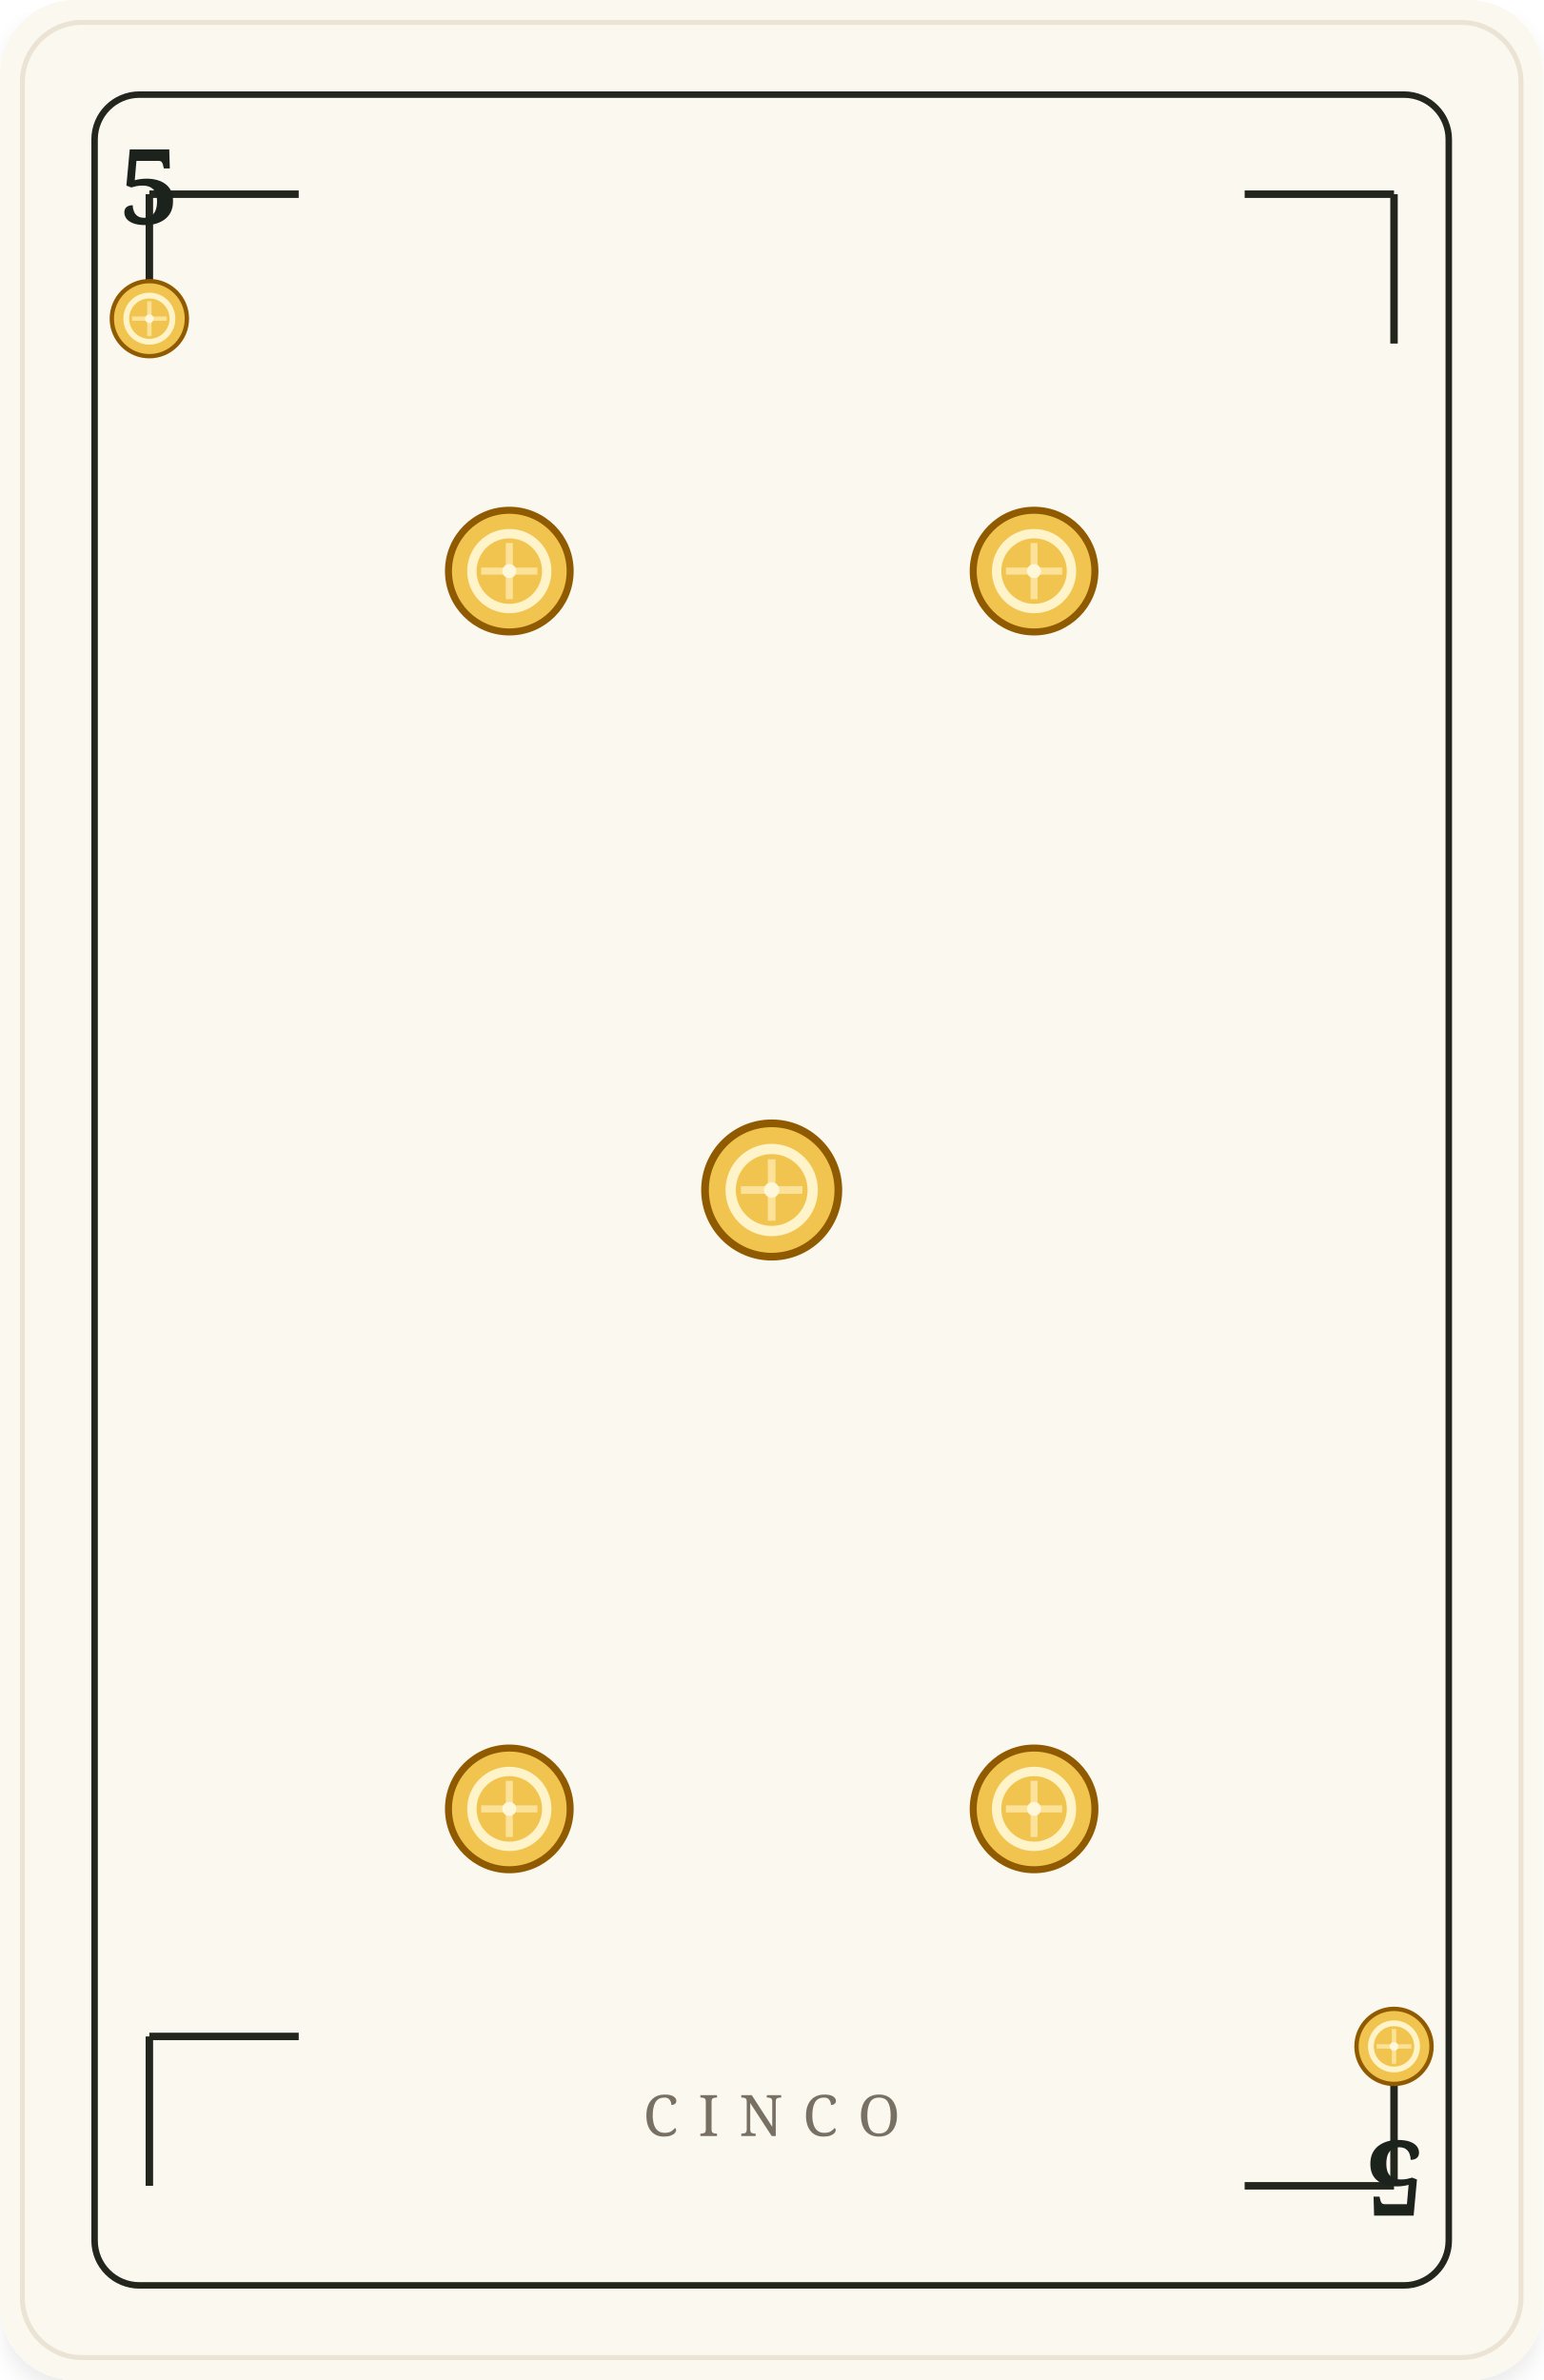
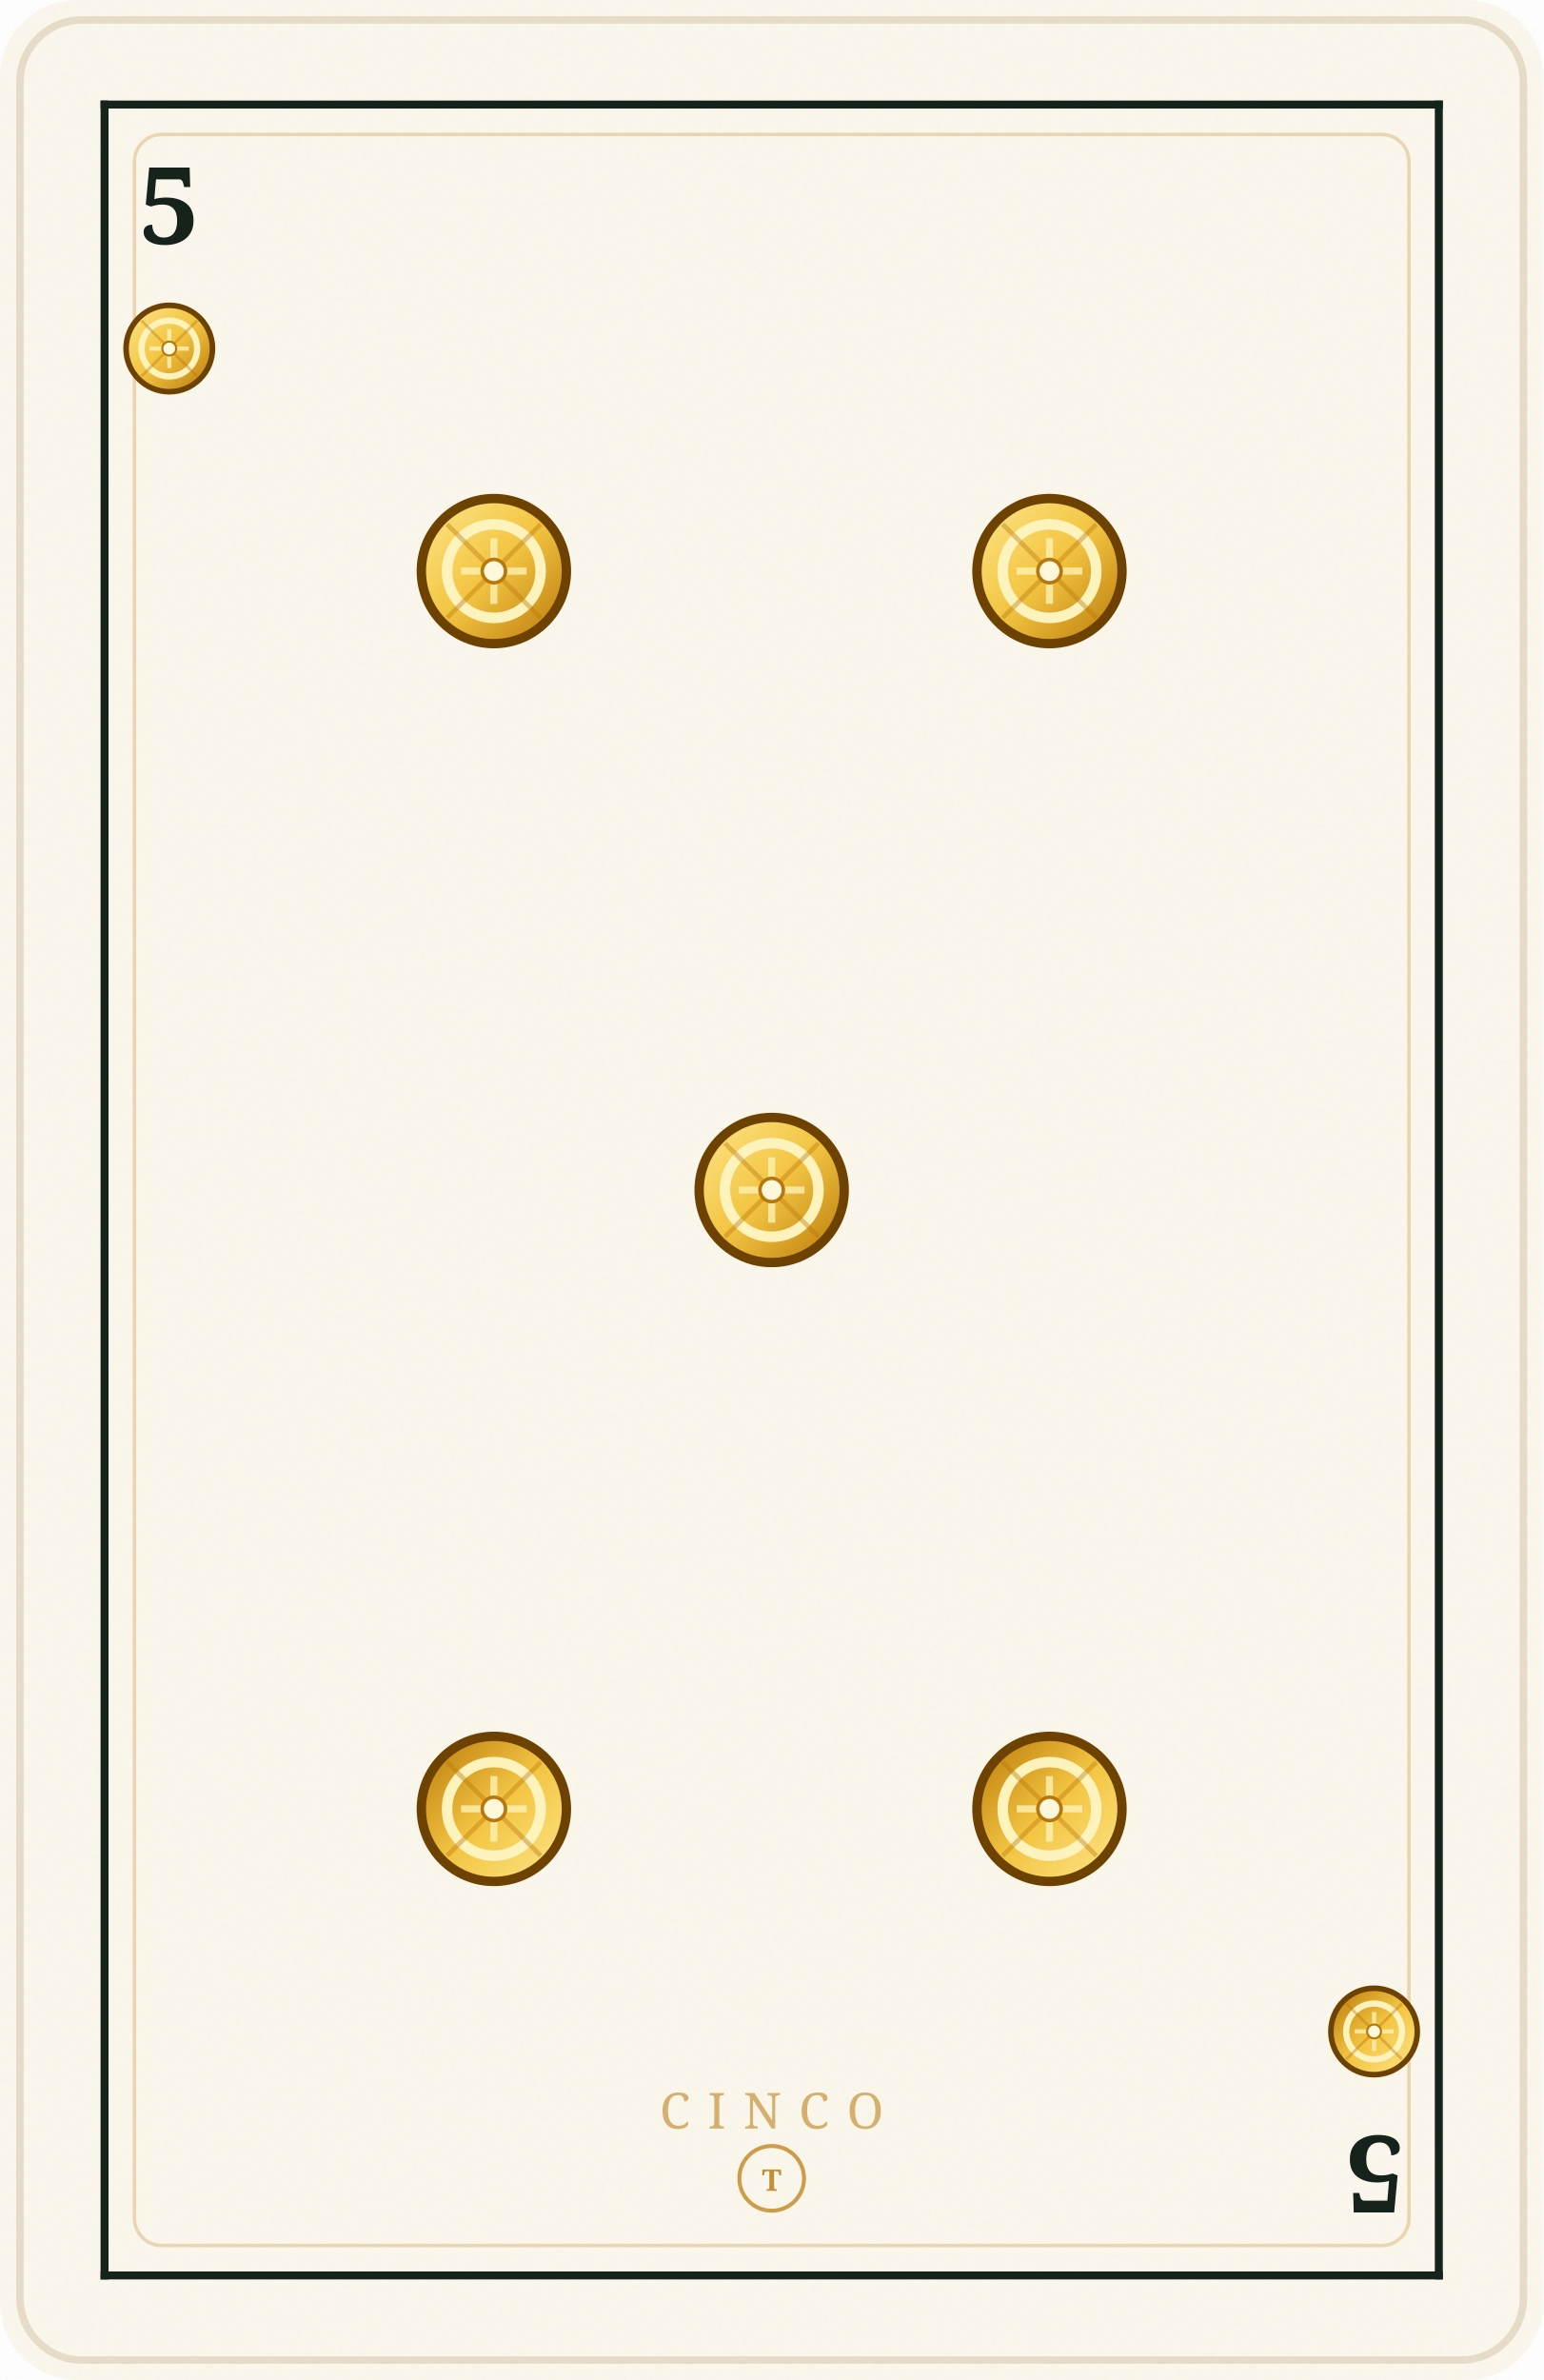
- <svg xmlns="http://www.w3.org/2000/svg" width="620" height="956" viewBox="0 0 620 956">
+ <svg xmlns="http://www.w3.org/2000/svg" width="620" height="956" viewBox="0 0 620 956" role="img" aria-label="Carta española de oros">
  <defs>
-     <filter id="shadow" x="-20%" y="-20%" width="140%" height="140%">
-       <feDropShadow dx="0" dy="5" stdDeviation="4" flood-opacity=".08" />
+     <filter id="paper" x="-10%" y="-10%" width="120%" height="120%">
+       <feTurbulence type="fractalNoise" baseFrequency=".58" numOctaves="2" seed="9" result="noise" />
+       <feColorMatrix in="noise" type="matrix" values="1 0 0 0 0  0 1 0 0 0  0 0 1 0 0  0 0 0 .055 0" result="grain" />
+       <feBlend in="SourceGraphic" in2="grain" mode="multiply" />
    </filter>
-     <linearGradient id="oroFill" x1="0" x2="1">
-       <stop offset="0" stop-color="#f7db89" />
-       <stop offset="1" stop-color="#d19309" />
+     <filter id="inkShadow" x="-25%" y="-25%" width="150%" height="150%">
+       <feDropShadow dx="0" dy="3" stdDeviation="2.4" flood-color="#2A1E12" flood-opacity=".16" />
+     </filter>
+     <linearGradient id="gold" x1="0" y1="0" x2="1" y2="1">
+       <stop offset="0" stop-color="#FFE88B" />
+       <stop offset=".5" stop-color="#F4C542" />
+       <stop offset="1" stop-color="#B97808" />
    </linearGradient>
+     <linearGradient id="robe" x1="0" y1="0" x2="0" y2="1">
+       <stop offset="0" stop-color="#D94739" />
+       <stop offset="1" stop-color="#B97808" />
+     </linearGradient>
+     <pattern id="brocade" width="30" height="30" patternUnits="userSpaceOnUse">
+       <rect width="30" height="30" fill="#D94739" />
+       <path d="M15 3L23 15L15 27L7 15Z" fill="none" stroke="#D33B32" stroke-width="2.3" opacity=".7" />
+       <circle cx="15" cy="15" r="2.4" fill="#FFF0A9" opacity=".82" />
+     </pattern>
+     <pattern id="capePattern" width="34" height="34" patternUnits="userSpaceOnUse">
+       <rect width="34" height="34" fill="#4FA5D1" />
+       <path d="M0 17H34M17 0V34" stroke="#F7E6BA" stroke-width="1.6" opacity=".32" />
+     </pattern>
  </defs>
-   <g filter="url(#shadow)">
-     <rect width="620" height="956" rx="30" fill="#fbf8f0" />
-     <rect x="9" y="9" width="602" height="938" rx="24" fill="none" stroke="#ebe3d4" stroke-width="2" />
-     <rect x="38" y="38" width="544" height="880" rx="18" fill="none" stroke="#23251f" stroke-width="2.6" />
-     <path d="M60 78H120M60 78V138" stroke="#23251f" stroke-width="3" />
-     <path d="M500 78H560M560 78V138" stroke="#23251f" stroke-width="3" />
-     <path d="M60 818H120M60 818V878" stroke="#23251f" stroke-width="3" />
-     <path d="M500 878H560M560 818V878" stroke="#23251f" stroke-width="3" />
-     <g transform="translate(60 90)">
-       <text x="0" y="0" text-anchor="middle" font-family="Georgia,serif" font-size="42" font-weight="700" fill="#1d211b">5</text>
-       <g transform="translate(0 38) scale(.58)">
-         <ellipse cx="0" cy="0" rx="26" ry="26" fill="#f1c44f" stroke="#8f5a00" stroke-width="3" />
-         <ellipse cx="0" cy="0" rx="16" ry="16" fill="none" stroke="#fff4c9" stroke-width="4" />
-         <path d="M-12 0H12M0-12V12" stroke="#fff0b6" stroke-width="3" opacity=".7" />
-         <circle cx="0" cy="0" r="3" fill="#fff7d9" />
+   <g filter="url(#paper)">
+     <rect width="620" height="956" rx="31" fill="#FBF7EC" />
+     <rect x="8" y="8" width="604" height="940" rx="25" fill="none" stroke="#E7DDC9" stroke-width="3" />
+     <g fill="none" stroke="#17211C" stroke-width="3.2" stroke-linecap="square">
+       <path d="M42 42H578" />
+       <path d="M42 914H578" />
+       <path d="M42 42V914M578 42V914" />
+     </g>
+     <rect x="54" y="54" width="512" height="848" rx="11" fill="none" stroke="#B97808" stroke-width="1.4" opacity=".25" />
+     <circle cx="310" cy="875" r="13" fill="#FBF7EC" stroke="#B97808" stroke-width="1.6" opacity=".7" />
+     <text x="310" y="880" text-anchor="middle" font-family="Georgia,serif" font-size="12" font-weight="700" fill="#B97808" opacity=".8">T</text>
+     <g transform="translate(68 98)">
+       <text x="0" y="0" text-anchor="middle" font-family="Georgia,serif" font-size="43" font-weight="700" fill="#17211C">5</text>
+       <g transform="translate(0 42) scale(.56)">
+         <g transform="scale(1.0)" stroke-linejoin="round">
+           <circle r="31" fill="url(#gold)" stroke="#6E4300" stroke-width="4" />
+           <circle r="20" fill="none" stroke="#FFF4BE" stroke-width="4.5" />
+           <path d="M-14 0H14M0-14V14" stroke="#FFF3B4" stroke-width="3" opacity=".8" />
+           <path d="M-20 -20L20 20M20 -20L-20 20" stroke="#B97808" stroke-width="2" opacity=".4" />
+           <circle r="5" fill="#FFF9DD" stroke="#B97808" stroke-width="1.5" />
+         </g>
      </g>
    </g>
-     <g transform="translate(560 860) rotate(180 0 0)">
-       <text x="0" y="0" text-anchor="middle" font-family="Georgia,serif" font-size="42" font-weight="700" fill="#1d211b">5</text>
-       <g transform="translate(0 38) scale(.58)">
-         <ellipse cx="0" cy="0" rx="26" ry="26" fill="#f1c44f" stroke="#8f5a00" stroke-width="3" />
-         <ellipse cx="0" cy="0" rx="16" ry="16" fill="none" stroke="#fff4c9" stroke-width="4" />
-         <path d="M-12 0H12M0-12V12" stroke="#fff0b6" stroke-width="3" opacity=".7" />
-         <circle cx="0" cy="0" r="3" fill="#fff7d9" />
+     <g transform="translate(552 858) rotate(180)">
+       <text x="0" y="0" text-anchor="middle" font-family="Georgia,serif" font-size="43" font-weight="700" fill="#17211C">5</text>
+       <g transform="translate(0 42) scale(.56)">
+         <g transform="scale(1.0)" stroke-linejoin="round">
+           <circle r="31" fill="url(#gold)" stroke="#6E4300" stroke-width="4" />
+           <circle r="20" fill="none" stroke="#FFF4BE" stroke-width="4.5" />
+           <path d="M-14 0H14M0-14V14" stroke="#FFF3B4" stroke-width="3" opacity=".8" />
+           <path d="M-20 -20L20 20M20 -20L-20 20" stroke="#B97808" stroke-width="2" opacity=".4" />
+           <circle r="5" fill="#FFF9DD" stroke="#B97808" stroke-width="1.5" />
+         </g>
      </g>
    </g>
-     <g transform="translate(204.6 229.4) scale(0.94) rotate(0)">
-       <ellipse cx="0" cy="0" rx="26" ry="26" fill="#f1c44f" stroke="#8f5a00" stroke-width="3" />
-       <ellipse cx="0" cy="0" rx="16" ry="16" fill="none" stroke="#fff4c9" stroke-width="4" />
-       <path d="M-12 0H12M0-12V12" stroke="#fff0b6" stroke-width="3" opacity=".7" />
-       <circle cx="0" cy="0" r="3" fill="#fff7d9" />
+     <g transform="translate(198.4 229.4) rotate(0)">
+       <g transform="scale(0.94)" stroke-linejoin="round">
+         <circle r="31" fill="url(#gold)" stroke="#6E4300" stroke-width="4" />
+         <circle r="20" fill="none" stroke="#FFF4BE" stroke-width="4.5" />
+         <path d="M-14 0H14M0-14V14" stroke="#FFF3B4" stroke-width="3" opacity=".8" />
+         <path d="M-20 -20L20 20M20 -20L-20 20" stroke="#B97808" stroke-width="2" opacity=".4" />
+         <circle r="5" fill="#FFF9DD" stroke="#B97808" stroke-width="1.5" />
+       </g>
    </g>
-     <g transform="translate(415.4 229.4) scale(0.94) rotate(0)">
-       <ellipse cx="0" cy="0" rx="26" ry="26" fill="#f1c44f" stroke="#8f5a00" stroke-width="3" />
-       <ellipse cx="0" cy="0" rx="16" ry="16" fill="none" stroke="#fff4c9" stroke-width="4" />
-       <path d="M-12 0H12M0-12V12" stroke="#fff0b6" stroke-width="3" opacity=".7" />
-       <circle cx="0" cy="0" r="3" fill="#fff7d9" />
+     <g transform="translate(421.6 229.4) rotate(0)">
+       <g transform="scale(0.94)" stroke-linejoin="round">
+         <circle r="31" fill="url(#gold)" stroke="#6E4300" stroke-width="4" />
+         <circle r="20" fill="none" stroke="#FFF4BE" stroke-width="4.5" />
+         <path d="M-14 0H14M0-14V14" stroke="#FFF3B4" stroke-width="3" opacity=".8" />
+         <path d="M-20 -20L20 20M20 -20L-20 20" stroke="#B97808" stroke-width="2" opacity=".4" />
+         <circle r="5" fill="#FFF9DD" stroke="#B97808" stroke-width="1.5" />
+       </g>
    </g>
-     <g transform="translate(310.0 478.0) scale(1.03) rotate(0)">
-       <ellipse cx="0" cy="0" rx="26" ry="26" fill="#f1c44f" stroke="#8f5a00" stroke-width="3" />
-       <ellipse cx="0" cy="0" rx="16" ry="16" fill="none" stroke="#fff4c9" stroke-width="4" />
-       <path d="M-12 0H12M0-12V12" stroke="#fff0b6" stroke-width="3" opacity=".7" />
-       <circle cx="0" cy="0" r="3" fill="#fff7d9" />
+     <g transform="translate(310.0 478.0) rotate(0)">
+       <g transform="scale(0.94)" stroke-linejoin="round">
+         <circle r="31" fill="url(#gold)" stroke="#6E4300" stroke-width="4" />
+         <circle r="20" fill="none" stroke="#FFF4BE" stroke-width="4.5" />
+         <path d="M-14 0H14M0-14V14" stroke="#FFF3B4" stroke-width="3" opacity=".8" />
+         <path d="M-20 -20L20 20M20 -20L-20 20" stroke="#B97808" stroke-width="2" opacity=".4" />
+         <circle r="5" fill="#FFF9DD" stroke="#B97808" stroke-width="1.5" />
+       </g>
    </g>
-     <g transform="translate(204.6 726.6) scale(0.94) rotate(180)">
-       <ellipse cx="0" cy="0" rx="26" ry="26" fill="#f1c44f" stroke="#8f5a00" stroke-width="3" />
-       <ellipse cx="0" cy="0" rx="16" ry="16" fill="none" stroke="#fff4c9" stroke-width="4" />
-       <path d="M-12 0H12M0-12V12" stroke="#fff0b6" stroke-width="3" opacity=".7" />
-       <circle cx="0" cy="0" r="3" fill="#fff7d9" />
+     <g transform="translate(198.4 726.6) rotate(180)">
+       <g transform="scale(0.94)" stroke-linejoin="round">
+         <circle r="31" fill="url(#gold)" stroke="#6E4300" stroke-width="4" />
+         <circle r="20" fill="none" stroke="#FFF4BE" stroke-width="4.5" />
+         <path d="M-14 0H14M0-14V14" stroke="#FFF3B4" stroke-width="3" opacity=".8" />
+         <path d="M-20 -20L20 20M20 -20L-20 20" stroke="#B97808" stroke-width="2" opacity=".4" />
+         <circle r="5" fill="#FFF9DD" stroke="#B97808" stroke-width="1.5" />
+       </g>
    </g>
-     <g transform="translate(415.4 726.6) scale(0.94) rotate(180)">
-       <ellipse cx="0" cy="0" rx="26" ry="26" fill="#f1c44f" stroke="#8f5a00" stroke-width="3" />
-       <ellipse cx="0" cy="0" rx="16" ry="16" fill="none" stroke="#fff4c9" stroke-width="4" />
-       <path d="M-12 0H12M0-12V12" stroke="#fff0b6" stroke-width="3" opacity=".7" />
-       <circle cx="0" cy="0" r="3" fill="#fff7d9" />
+     <g transform="translate(421.6 726.6) rotate(180)">
+       <g transform="scale(0.94)" stroke-linejoin="round">
+         <circle r="31" fill="url(#gold)" stroke="#6E4300" stroke-width="4" />
+         <circle r="20" fill="none" stroke="#FFF4BE" stroke-width="4.5" />
+         <path d="M-14 0H14M0-14V14" stroke="#FFF3B4" stroke-width="3" opacity=".8" />
+         <path d="M-20 -20L20 20M20 -20L-20 20" stroke="#B97808" stroke-width="2" opacity=".4" />
+         <circle r="5" fill="#FFF9DD" stroke="#B97808" stroke-width="1.5" />
+       </g>
    </g>
-     <text x="310" y="858" text-anchor="middle" font-family="Georgia,serif" font-size="23" letter-spacing="8" fill="#5a5246" opacity=".82">CINCO</text>
+     <text x="310" y="855" text-anchor="middle" font-family="Georgia,serif" font-size="20" letter-spacing="7" fill="#B97808" opacity=".55">CINCO</text>
  </g>
</svg>
